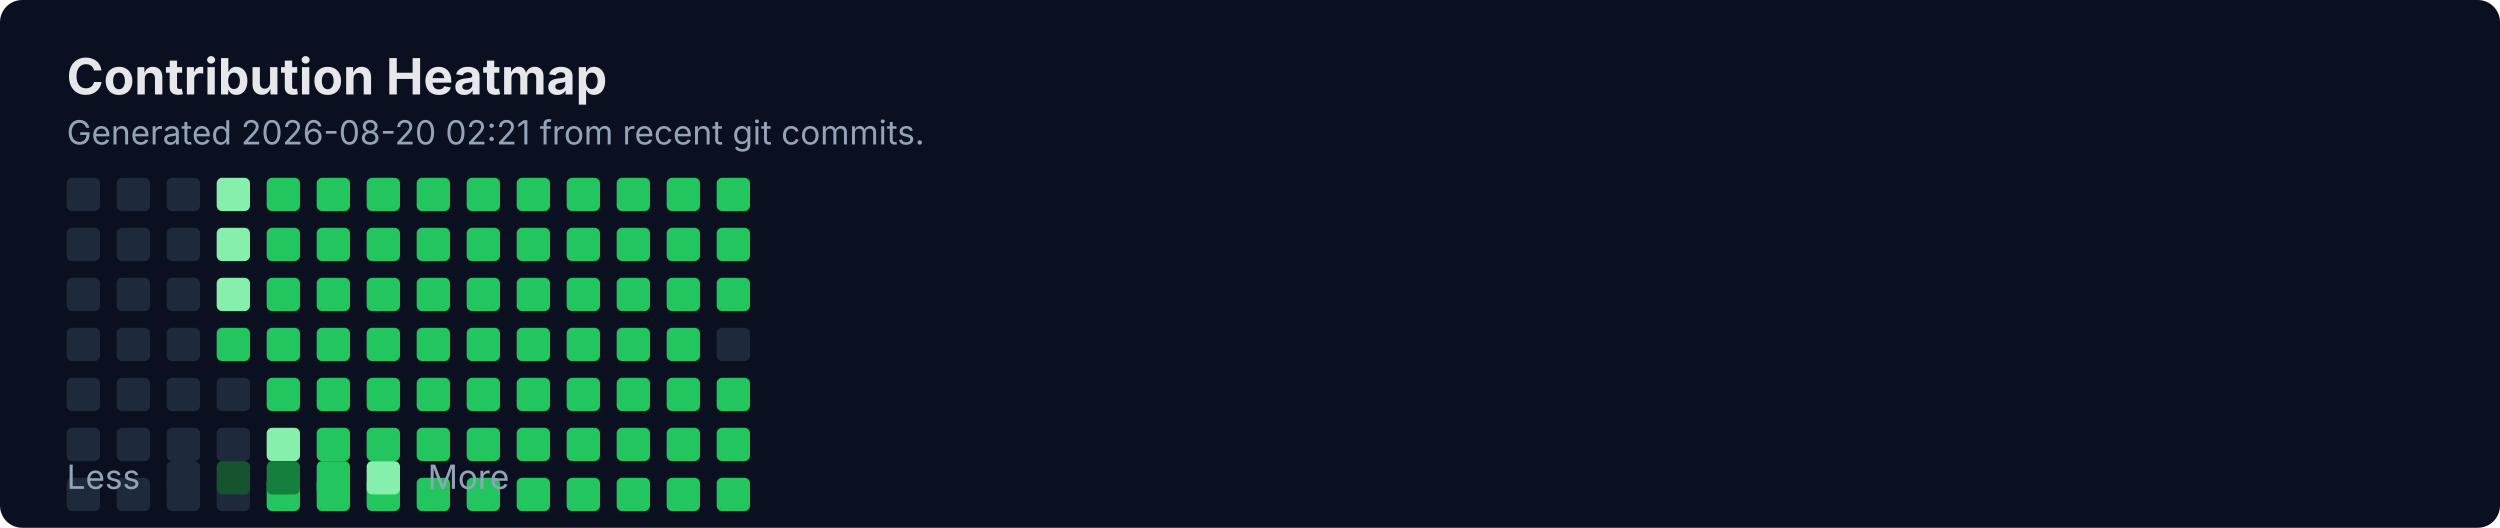
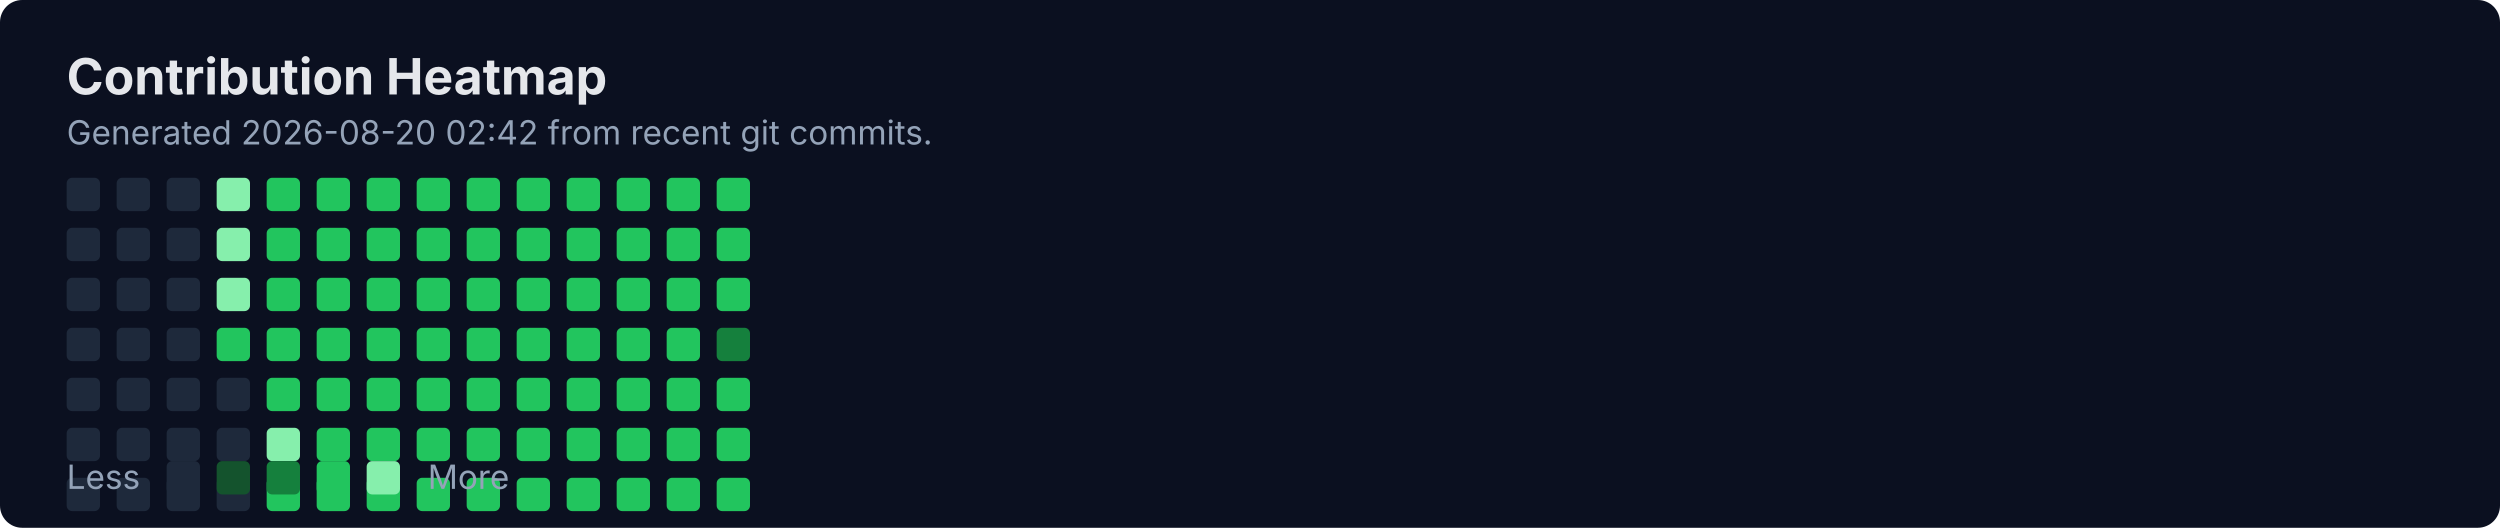
<svg xmlns="http://www.w3.org/2000/svg" width="900" height="190" viewBox="0 0 900 190" fill="none" role="img" aria-labelledby="title">
  <rect width="900" height="190" rx="8" fill="#0B1020" />
  <text x="24" y="34" fill="#E5E7EB" font-family="Inter, Segoe UI, Arial" font-size="18" font-weight="700">Contribution Heatmap</text>
-   <text x="24" y="52" fill="#94A3B8" font-family="Inter, Segoe UI, Arial" font-size="12">Generated 2026-08-20 02:21 from recent git commits.</text>
+   <text x="24" y="52" fill="#94A3B8" font-family="Inter, Segoe UI, Arial" font-size="12">Generated 2026-08-20 02:42 from recent git commits.</text>
  <rect x="24" y="136" width="12" height="12" rx="2" fill="#1E293B" />
  <rect x="24" y="154" width="12" height="12" rx="2" fill="#1E293B" />
  <rect x="24" y="172" width="12" height="12" rx="2" fill="#1E293B" />
  <rect x="24" y="64" width="12" height="12" rx="2" fill="#1E293B" />
  <rect x="24" y="82" width="12" height="12" rx="2" fill="#1E293B" />
  <rect x="24" y="100" width="12" height="12" rx="2" fill="#1E293B" />
  <rect x="24" y="118" width="12" height="12" rx="2" fill="#1E293B" />
  <rect x="42" y="136" width="12" height="12" rx="2" fill="#1E293B" />
  <rect x="42" y="154" width="12" height="12" rx="2" fill="#1E293B" />
  <rect x="42" y="172" width="12" height="12" rx="2" fill="#1E293B" />
  <rect x="42" y="64" width="12" height="12" rx="2" fill="#1E293B" />
  <rect x="42" y="82" width="12" height="12" rx="2" fill="#1E293B" />
  <rect x="42" y="100" width="12" height="12" rx="2" fill="#1E293B" />
  <rect x="42" y="118" width="12" height="12" rx="2" fill="#1E293B" />
  <rect x="60" y="136" width="12" height="12" rx="2" fill="#1E293B" />
  <rect x="60" y="154" width="12" height="12" rx="2" fill="#1E293B" />
  <rect x="60" y="172" width="12" height="12" rx="2" fill="#1E293B" />
  <rect x="60" y="64" width="12" height="12" rx="2" fill="#1E293B" />
  <rect x="60" y="82" width="12" height="12" rx="2" fill="#1E293B" />
  <rect x="60" y="100" width="12" height="12" rx="2" fill="#1E293B" />
  <rect x="60" y="118" width="12" height="12" rx="2" fill="#1E293B" />
  <rect x="78" y="136" width="12" height="12" rx="2" fill="#1E293B" />
  <rect x="78" y="154" width="12" height="12" rx="2" fill="#1E293B" />
  <rect x="78" y="172" width="12" height="12" rx="2" fill="#1E293B" />
  <rect x="78" y="64" width="12" height="12" rx="2" fill="#86EFAC" />
  <rect x="78" y="82" width="12" height="12" rx="2" fill="#86EFAC" />
  <rect x="78" y="100" width="12" height="12" rx="2" fill="#86EFAC" />
  <rect x="78" y="118" width="12" height="12" rx="2" fill="#22C55E" />
  <rect x="96" y="136" width="12" height="12" rx="2" fill="#22C55E" />
  <rect x="96" y="154" width="12" height="12" rx="2" fill="#86EFAC" />
  <rect x="96" y="172" width="12" height="12" rx="2" fill="#22C55E" />
  <rect x="96" y="64" width="12" height="12" rx="2" fill="#22C55E" />
  <rect x="96" y="82" width="12" height="12" rx="2" fill="#22C55E" />
  <rect x="96" y="100" width="12" height="12" rx="2" fill="#22C55E" />
  <rect x="96" y="118" width="12" height="12" rx="2" fill="#22C55E" />
  <rect x="114" y="136" width="12" height="12" rx="2" fill="#22C55E" />
  <rect x="114" y="154" width="12" height="12" rx="2" fill="#22C55E" />
  <rect x="114" y="172" width="12" height="12" rx="2" fill="#22C55E" />
  <rect x="114" y="64" width="12" height="12" rx="2" fill="#22C55E" />
  <rect x="114" y="82" width="12" height="12" rx="2" fill="#22C55E" />
  <rect x="114" y="100" width="12" height="12" rx="2" fill="#22C55E" />
  <rect x="114" y="118" width="12" height="12" rx="2" fill="#22C55E" />
  <rect x="132" y="136" width="12" height="12" rx="2" fill="#22C55E" />
  <rect x="132" y="154" width="12" height="12" rx="2" fill="#22C55E" />
  <rect x="132" y="172" width="12" height="12" rx="2" fill="#22C55E" />
  <rect x="132" y="64" width="12" height="12" rx="2" fill="#22C55E" />
  <rect x="132" y="82" width="12" height="12" rx="2" fill="#22C55E" />
  <rect x="132" y="100" width="12" height="12" rx="2" fill="#22C55E" />
  <rect x="132" y="118" width="12" height="12" rx="2" fill="#22C55E" />
  <rect x="150" y="136" width="12" height="12" rx="2" fill="#22C55E" />
  <rect x="150" y="154" width="12" height="12" rx="2" fill="#22C55E" />
  <rect x="150" y="172" width="12" height="12" rx="2" fill="#22C55E" />
  <rect x="150" y="64" width="12" height="12" rx="2" fill="#22C55E" />
  <rect x="150" y="82" width="12" height="12" rx="2" fill="#22C55E" />
  <rect x="150" y="100" width="12" height="12" rx="2" fill="#22C55E" />
  <rect x="150" y="118" width="12" height="12" rx="2" fill="#22C55E" />
  <rect x="168" y="136" width="12" height="12" rx="2" fill="#22C55E" />
  <rect x="168" y="154" width="12" height="12" rx="2" fill="#22C55E" />
  <rect x="168" y="172" width="12" height="12" rx="2" fill="#22C55E" />
  <rect x="168" y="64" width="12" height="12" rx="2" fill="#22C55E" />
  <rect x="168" y="82" width="12" height="12" rx="2" fill="#22C55E" />
  <rect x="168" y="100" width="12" height="12" rx="2" fill="#22C55E" />
  <rect x="168" y="118" width="12" height="12" rx="2" fill="#22C55E" />
  <rect x="186" y="136" width="12" height="12" rx="2" fill="#22C55E" />
  <rect x="186" y="154" width="12" height="12" rx="2" fill="#22C55E" />
  <rect x="186" y="172" width="12" height="12" rx="2" fill="#22C55E" />
  <rect x="186" y="64" width="12" height="12" rx="2" fill="#22C55E" />
  <rect x="186" y="82" width="12" height="12" rx="2" fill="#22C55E" />
  <rect x="186" y="100" width="12" height="12" rx="2" fill="#22C55E" />
  <rect x="186" y="118" width="12" height="12" rx="2" fill="#22C55E" />
  <rect x="204" y="136" width="12" height="12" rx="2" fill="#22C55E" />
  <rect x="204" y="154" width="12" height="12" rx="2" fill="#22C55E" />
  <rect x="204" y="172" width="12" height="12" rx="2" fill="#22C55E" />
  <rect x="204" y="64" width="12" height="12" rx="2" fill="#22C55E" />
  <rect x="204" y="82" width="12" height="12" rx="2" fill="#22C55E" />
  <rect x="204" y="100" width="12" height="12" rx="2" fill="#22C55E" />
  <rect x="204" y="118" width="12" height="12" rx="2" fill="#22C55E" />
  <rect x="222" y="136" width="12" height="12" rx="2" fill="#22C55E" />
  <rect x="222" y="154" width="12" height="12" rx="2" fill="#22C55E" />
  <rect x="222" y="172" width="12" height="12" rx="2" fill="#22C55E" />
  <rect x="222" y="64" width="12" height="12" rx="2" fill="#22C55E" />
  <rect x="222" y="82" width="12" height="12" rx="2" fill="#22C55E" />
  <rect x="222" y="100" width="12" height="12" rx="2" fill="#22C55E" />
  <rect x="222" y="118" width="12" height="12" rx="2" fill="#22C55E" />
  <rect x="240" y="136" width="12" height="12" rx="2" fill="#22C55E" />
  <rect x="240" y="154" width="12" height="12" rx="2" fill="#22C55E" />
  <rect x="240" y="172" width="12" height="12" rx="2" fill="#22C55E" />
  <rect x="240" y="64" width="12" height="12" rx="2" fill="#22C55E" />
  <rect x="240" y="82" width="12" height="12" rx="2" fill="#22C55E" />
  <rect x="240" y="100" width="12" height="12" rx="2" fill="#22C55E" />
  <rect x="240" y="118" width="12" height="12" rx="2" fill="#22C55E" />
  <rect x="258" y="136" width="12" height="12" rx="2" fill="#22C55E" />
  <rect x="258" y="154" width="12" height="12" rx="2" fill="#22C55E" />
  <rect x="258" y="172" width="12" height="12" rx="2" fill="#22C55E" />
  <rect x="258" y="64" width="12" height="12" rx="2" fill="#22C55E" />
  <rect x="258" y="82" width="12" height="12" rx="2" fill="#22C55E" />
  <rect x="258" y="100" width="12" height="12" rx="2" fill="#22C55E" />
-   <rect x="258" y="118" width="12" height="12" rx="2" fill="#1E293B" />
+   <rect x="258" y="118" width="12" height="12" rx="2" fill="#15803D" />
  <text x="24" y="176" fill="#94A3B8" font-family="Inter, Segoe UI, Arial" font-size="12">Less</text>
  <rect x="60" y="166" width="12" height="12" rx="2" fill="#1E293B" />
  <rect x="78" y="166" width="12" height="12" rx="2" fill="#14532D" />
  <rect x="96" y="166" width="12" height="12" rx="2" fill="#15803D" />
  <rect x="114" y="166" width="12" height="12" rx="2" fill="#22C55E" />
  <rect x="132" y="166" width="12" height="12" rx="2" fill="#86EFAC" />
  <text x="154" y="176" fill="#94A3B8" font-family="Inter, Segoe UI, Arial" font-size="12">More</text>
</svg>
